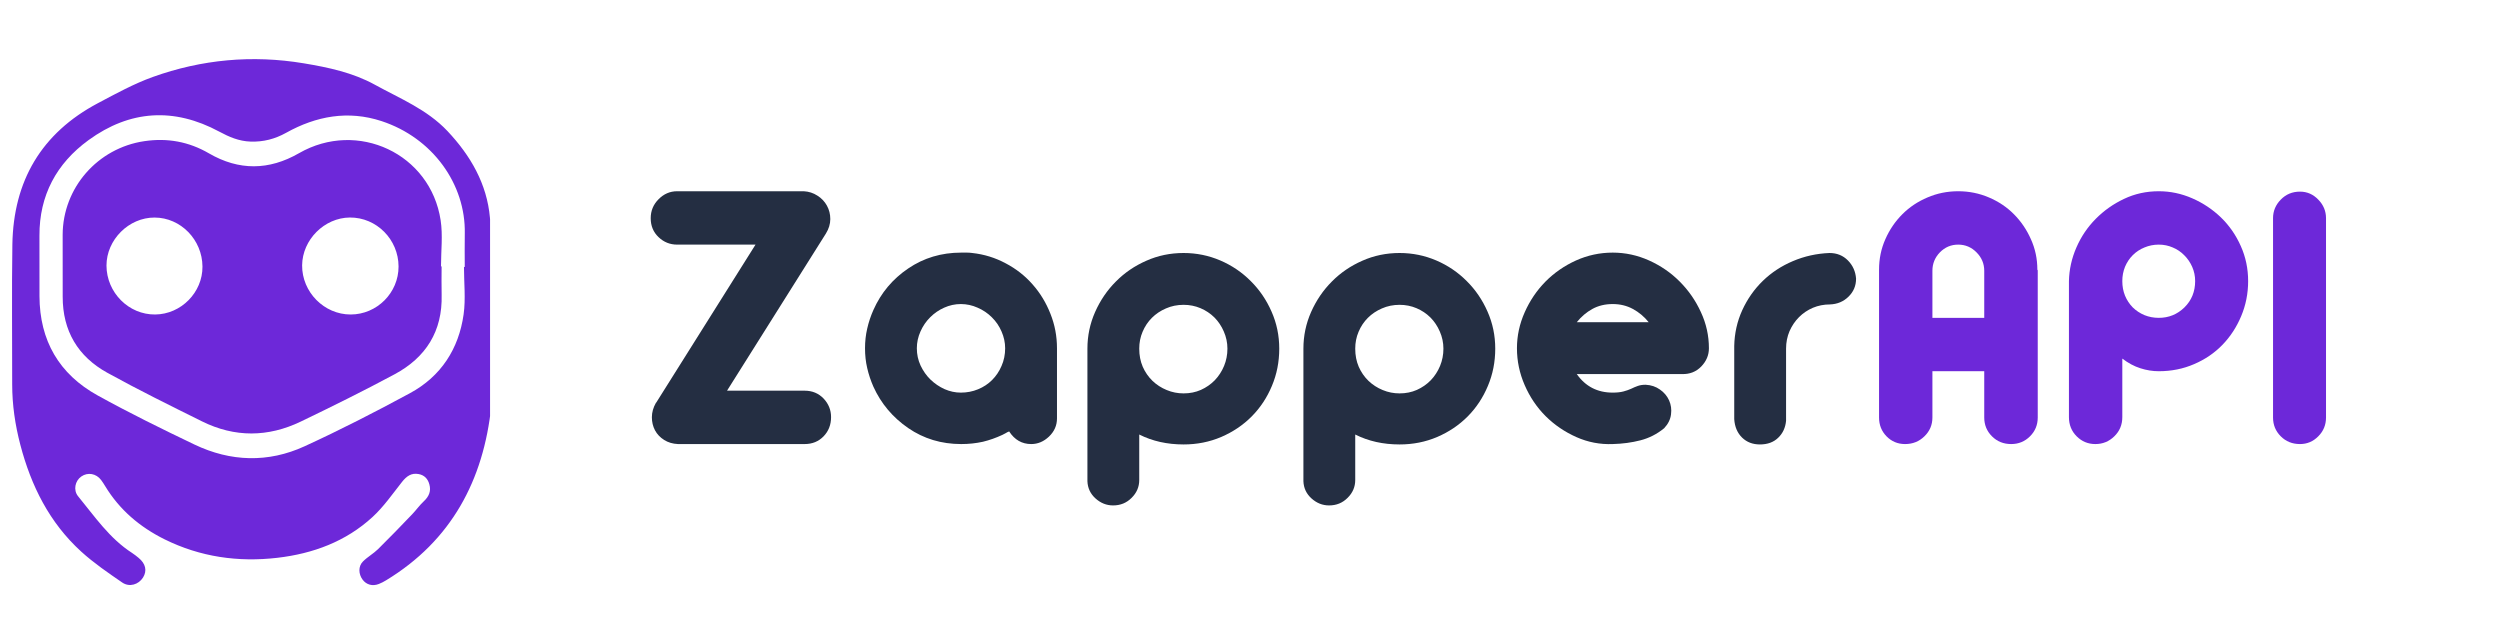
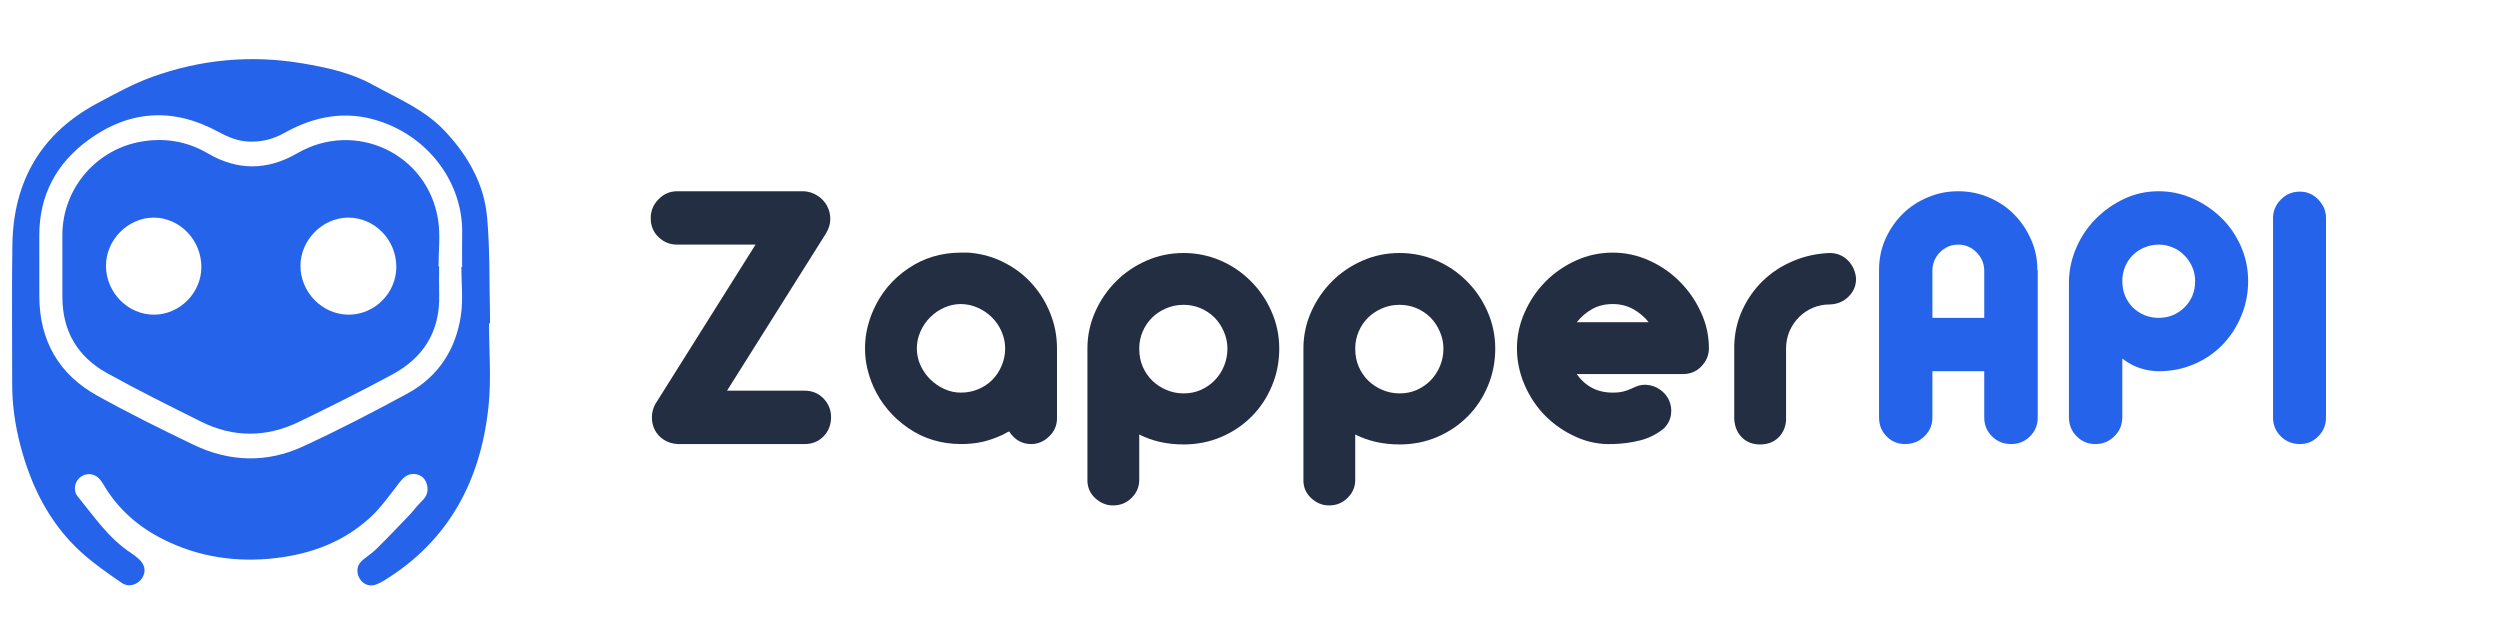
<svg xmlns="http://www.w3.org/2000/svg" width="404" zoomAndPan="magnify" viewBox="0 0 303 77.25" height="103" preserveAspectRatio="xMidYMid meet" version="1.0">
  <defs>
    <g />
-     <clipPath id="2c341e3c38">
+     <clipPath id="2e20b02619">
      <path d="M 1.457 7.117 L 59.395 7.117 L 59.395 70.996 L 1.457 70.996 Z M 1.457 7.117 " clip-rule="nonzero" />
    </clipPath>
  </defs>
-   <g clip-path="url(#2c341e3c38)">
-     <path fill="#6d28d9" d="M 56.234 32.352 L 56.328 32.352 C 56.328 31.008 56.305 29.664 56.332 28.32 C 56.457 22.332 52.441 16.711 46.238 14.676 C 42.195 13.352 38.332 14.059 34.68 16.094 C 33.324 16.848 31.922 17.215 30.359 17.16 C 28.961 17.113 27.77 16.598 26.574 15.953 C 21.086 13 15.746 13.336 10.734 16.98 C 6.852 19.805 4.758 23.676 4.781 28.57 C 4.793 31.012 4.777 33.453 4.785 35.895 C 4.801 41.273 7.164 45.348 11.84 47.93 C 15.672 50.047 19.609 51.984 23.562 53.875 C 27.953 55.973 32.5 56.117 36.922 54.086 C 41.25 52.102 45.496 49.922 49.684 47.656 C 53.441 45.625 55.598 42.297 56.191 38.098 C 56.453 36.219 56.234 34.27 56.234 32.352 M 59.605 39.184 C 59.605 42.527 59.898 45.902 59.547 49.211 C 58.602 58.184 54.727 65.516 46.797 70.332 C 46.52 70.504 46.223 70.656 45.918 70.777 C 45.145 71.082 44.402 70.871 43.941 70.246 C 43.445 69.57 43.406 68.641 43.988 68.055 C 44.543 67.496 45.262 67.102 45.824 66.551 C 47.227 65.172 48.59 63.754 49.949 62.336 C 50.441 61.824 50.852 61.23 51.371 60.75 C 51.996 60.168 52.27 59.52 52.035 58.691 C 51.852 58.035 51.441 57.59 50.746 57.457 C 49.848 57.285 49.266 57.727 48.727 58.406 C 47.578 59.859 46.504 61.418 45.148 62.664 C 41.914 65.637 37.934 67.102 33.625 67.605 C 28.875 68.16 24.273 67.508 19.941 65.363 C 16.953 63.879 14.496 61.801 12.75 58.926 C 12.594 58.668 12.434 58.414 12.25 58.172 C 11.656 57.383 10.637 57.207 9.855 57.75 C 9.098 58.273 8.852 59.406 9.469 60.152 C 11.48 62.598 13.273 65.262 16.012 67.02 C 16.285 67.195 16.543 67.406 16.797 67.613 C 17.656 68.316 17.848 69.176 17.336 69.996 C 16.805 70.844 15.695 71.203 14.82 70.605 C 13.109 69.43 11.375 68.246 9.844 66.855 C 5.996 63.352 3.762 58.875 2.461 53.895 C 1.832 51.496 1.477 49.062 1.477 46.578 C 1.484 40.93 1.414 35.277 1.5 29.629 C 1.625 21.934 5.016 16.133 11.875 12.5 C 14.043 11.352 16.219 10.156 18.52 9.328 C 24.449 7.203 30.562 6.633 36.809 7.672 C 39.793 8.168 42.77 8.801 45.422 10.262 C 48.465 11.941 51.742 13.25 54.227 15.879 C 57.047 18.871 59.016 22.293 59.379 26.371 C 59.727 30.293 59.629 34.254 59.727 38.195 C 59.734 38.523 59.727 38.855 59.727 39.184 Z M 59.605 39.184 " fill-opacity="1" fill-rule="nonzero" />
+   <g clip-path="url(#2e20b02619)">
+     <path fill="#2563eb" d="M 55.918 32.363 L 56.012 32.363 C 56.012 31.02 55.988 29.676 56.016 28.332 C 56.141 22.34 52.148 16.715 45.98 14.68 C 41.961 13.355 38.121 14.062 34.488 16.098 C 33.141 16.852 31.746 17.219 30.195 17.164 C 28.805 17.117 27.617 16.602 26.426 15.957 C 20.973 13.004 15.664 13.34 10.68 16.988 C 6.82 19.812 4.742 23.684 4.762 28.582 C 4.773 31.023 4.758 33.469 4.766 35.91 C 4.781 41.289 7.133 45.371 11.781 47.953 C 15.59 50.07 19.508 52.008 23.438 53.898 C 27.801 55.996 32.32 56.141 36.719 54.113 C 41.02 52.129 45.242 49.945 49.406 47.68 C 53.141 45.645 55.285 42.316 55.875 38.117 C 56.137 36.234 55.918 34.285 55.918 32.363 M 59.27 39.199 C 59.27 42.547 59.559 45.926 59.211 49.234 C 58.273 58.211 54.418 65.547 46.535 70.367 C 46.258 70.539 45.965 70.691 45.664 70.812 C 44.891 71.113 44.156 70.906 43.695 70.281 C 43.199 69.605 43.164 68.676 43.746 68.086 C 44.297 67.527 45.012 67.137 45.57 66.582 C 46.965 65.207 48.316 63.785 49.672 62.367 C 50.16 61.855 50.566 61.258 51.082 60.777 C 51.703 60.199 51.977 59.547 51.742 58.719 C 51.559 58.066 51.152 57.621 50.461 57.484 C 49.566 57.312 48.988 57.754 48.453 58.434 C 47.309 59.891 46.242 61.449 44.895 62.695 C 41.68 65.668 37.723 67.137 33.441 67.637 C 28.715 68.195 24.141 67.539 19.836 65.395 C 16.867 63.91 14.418 61.832 12.684 58.953 C 12.531 58.695 12.371 58.441 12.188 58.199 C 11.598 57.41 10.582 57.234 9.805 57.777 C 9.055 58.301 8.809 59.434 9.422 60.18 C 11.422 62.625 13.203 65.293 15.926 67.051 C 16.203 67.227 16.457 67.438 16.707 67.648 C 17.562 68.352 17.754 69.207 17.242 70.031 C 16.719 70.879 15.609 71.238 14.742 70.637 C 13.043 69.461 11.316 68.281 9.797 66.887 C 5.969 63.383 3.75 58.902 2.453 53.918 C 1.832 51.52 1.477 49.086 1.477 46.602 C 1.484 40.949 1.414 35.293 1.5 29.641 C 1.621 21.941 4.996 16.137 11.816 12.504 C 13.969 11.355 16.133 10.156 18.418 9.332 C 24.316 7.203 30.395 6.629 36.605 7.672 C 39.57 8.172 42.531 8.805 45.168 10.266 C 48.191 11.945 51.453 13.254 53.922 15.887 C 56.723 18.879 58.684 22.301 59.043 26.383 C 59.391 30.305 59.293 34.266 59.391 38.211 C 59.398 38.543 59.391 38.871 59.391 39.199 Z M 59.27 39.199 " fill-opacity="1" fill-rule="nonzero" />
  </g>
-   <path fill="#6d28d9" d="M 24.539 32.309 C 24.52 29.059 21.902 26.375 18.738 26.367 C 15.609 26.355 12.902 29.062 12.906 32.191 C 12.918 35.457 15.598 38.152 18.812 38.117 C 21.949 38.086 24.562 35.438 24.539 32.309 M 48.305 32.301 C 48.297 29.02 45.633 26.34 42.406 26.363 C 39.309 26.387 36.645 29.059 36.617 32.16 C 36.594 35.395 39.285 38.121 42.496 38.117 C 45.688 38.117 48.312 35.484 48.305 32.301 M 53.523 32.285 C 53.523 33.438 53.496 34.59 53.527 35.738 C 53.641 40.141 51.617 43.328 47.832 45.359 C 44.09 47.367 40.281 49.254 36.457 51.094 C 32.488 53.004 28.453 53.039 24.484 51.07 C 20.633 49.16 16.77 47.258 13.008 45.18 C 9.441 43.211 7.59 40.098 7.598 35.957 C 7.602 33.461 7.59 30.965 7.594 28.473 C 7.605 22.77 11.824 17.949 17.492 17.109 C 20.285 16.695 22.883 17.168 25.324 18.586 C 28.961 20.699 32.598 20.66 36.234 18.57 C 43.336 14.484 52.184 18.629 53.406 26.699 C 53.684 28.52 53.449 30.422 53.449 32.285 C 53.473 32.285 53.496 32.285 53.523 32.285 " fill-opacity="1" fill-rule="nonzero" />
+   <path fill="#2563eb" d="M 24.406 32.324 C 24.387 29.07 21.785 26.387 18.637 26.375 C 15.527 26.367 12.836 29.074 12.844 32.207 C 12.852 35.473 15.516 38.168 18.711 38.137 C 21.832 38.102 24.426 35.453 24.406 32.324 M 48.035 32.316 C 48.023 29.035 45.375 26.348 42.168 26.375 C 39.09 26.398 36.441 29.07 36.414 32.176 C 36.391 35.41 39.066 38.141 42.262 38.137 C 45.43 38.133 48.043 35.5 48.035 32.316 M 53.223 32.297 C 53.223 33.449 53.195 34.602 53.227 35.754 C 53.34 40.16 51.328 43.348 47.562 45.379 C 43.844 47.387 40.059 49.277 36.254 51.117 C 32.309 53.031 28.297 53.066 24.352 51.094 C 20.523 49.184 16.68 47.281 12.941 45.203 C 9.395 43.23 7.555 40.113 7.562 35.973 C 7.566 33.477 7.555 30.98 7.559 28.484 C 7.57 22.777 11.766 17.957 17.398 17.117 C 20.176 16.699 22.762 17.172 25.188 18.59 C 28.801 20.707 32.418 20.668 36.031 18.574 C 43.094 14.488 51.891 18.633 53.109 26.711 C 53.383 28.531 53.148 30.434 53.148 32.297 C 53.172 32.297 53.195 32.297 53.223 32.297 " fill-opacity="1" fill-rule="nonzero" />
  <g fill="#242e42" fill-opacity="1">
    <g transform="translate(76.99139, 53.81978)">
      <g>
        <path d="M 20.531 -6.469 C 21.457 -6.469 22.223 -6.148 22.828 -5.516 C 23.43 -4.879 23.734 -4.129 23.734 -3.266 C 23.734 -2.336 23.43 -1.562 22.828 -0.938 C 22.223 -0.312 21.457 0 20.531 0 L 5.172 0 C 4.535 -0.031 3.977 -0.195 3.5 -0.5 C 3.02 -0.801 2.648 -1.191 2.391 -1.672 C 2.141 -2.148 2.016 -2.676 2.016 -3.25 C 2.016 -3.832 2.176 -4.41 2.5 -4.984 L 2.547 -5.031 L 14.578 -24.172 L 5.078 -24.172 C 4.211 -24.172 3.461 -24.473 2.828 -25.078 C 2.191 -25.68 1.875 -26.445 1.875 -27.375 C 1.875 -28.27 2.191 -29.035 2.828 -29.672 C 3.461 -30.316 4.211 -30.641 5.078 -30.641 L 20.422 -30.641 C 21.035 -30.609 21.586 -30.43 22.078 -30.109 C 22.578 -29.797 22.961 -29.391 23.234 -28.891 C 23.504 -28.398 23.641 -27.859 23.641 -27.266 C 23.641 -26.672 23.461 -26.086 23.109 -25.516 L 11.125 -6.469 Z M 20.531 -6.469 " />
      </g>
    </g>
  </g>
  <g fill="#242e42" fill-opacity="1">
    <g transform="translate(103.8407, 53.81978)">
      <g>
        <path d="M 14 -23.156 C 15.438 -23 16.785 -22.582 18.047 -21.906 C 19.316 -21.238 20.406 -20.383 21.312 -19.344 C 22.227 -18.312 22.945 -17.129 23.469 -15.797 C 24 -14.473 24.266 -13.078 24.266 -11.609 L 24.266 -3.109 C 24.266 -2.254 23.941 -1.52 23.297 -0.906 C 22.66 -0.301 21.941 0 21.141 0 C 20.023 0 19.133 -0.508 18.469 -1.531 C 18.301 -1.469 18.156 -1.395 18.031 -1.312 C 17.906 -1.238 17.773 -1.172 17.641 -1.109 C 16.879 -0.754 16.098 -0.477 15.297 -0.281 C 14.461 -0.094 13.582 0 12.656 0 C 10.258 0 8.117 -0.645 6.234 -1.938 C 4.348 -3.238 2.941 -4.91 2.016 -6.953 C 1.691 -7.691 1.441 -8.441 1.266 -9.203 C 1.086 -9.973 1 -10.773 1 -11.609 C 1 -12.43 1.086 -13.227 1.266 -14 C 1.441 -14.77 1.691 -15.52 2.016 -16.25 C 2.941 -18.332 4.348 -20.008 6.234 -21.281 C 8.117 -22.562 10.258 -23.203 12.656 -23.203 C 12.914 -23.203 13.148 -23.203 13.359 -23.203 C 13.566 -23.203 13.781 -23.188 14 -23.156 Z M 12.609 -6.234 C 13.348 -6.234 14.047 -6.367 14.703 -6.641 C 15.359 -6.91 15.926 -7.285 16.406 -7.766 C 16.883 -8.242 17.266 -8.812 17.547 -9.469 C 17.836 -10.125 17.984 -10.836 17.984 -11.609 C 17.984 -12.305 17.836 -12.984 17.547 -13.641 C 17.266 -14.297 16.875 -14.867 16.375 -15.359 C 15.875 -15.859 15.297 -16.25 14.641 -16.531 C 13.992 -16.82 13.316 -16.969 12.609 -16.969 C 11.91 -16.969 11.238 -16.82 10.594 -16.531 C 9.957 -16.25 9.391 -15.859 8.891 -15.359 C 8.398 -14.867 8.008 -14.297 7.719 -13.641 C 7.426 -12.984 7.281 -12.305 7.281 -11.609 C 7.281 -10.867 7.43 -10.172 7.734 -9.516 C 8.047 -8.859 8.445 -8.289 8.938 -7.812 C 9.438 -7.332 10.004 -6.945 10.641 -6.656 C 11.285 -6.375 11.941 -6.234 12.609 -6.234 Z M 12.609 -6.234 " />
      </g>
    </g>
  </g>
  <g fill="#242e42" fill-opacity="1">
    <g transform="translate(130.4982, 53.81978)">
      <g>
        <path d="M 12.953 -23.156 C 14.516 -23.156 16 -22.852 17.406 -22.25 C 18.812 -21.645 20.039 -20.812 21.094 -19.75 C 22.156 -18.695 22.992 -17.469 23.609 -16.062 C 24.234 -14.656 24.547 -13.156 24.547 -11.562 C 24.547 -9.957 24.25 -8.453 23.656 -7.047 C 23.07 -5.641 22.258 -4.41 21.219 -3.359 C 20.176 -2.305 18.941 -1.473 17.516 -0.859 C 16.098 -0.254 14.578 0.047 12.953 0.047 C 10.961 0.047 9.172 -0.352 7.578 -1.156 L 7.578 4.359 C 7.578 5.191 7.27 5.91 6.656 6.516 C 6.051 7.129 5.301 7.438 4.406 7.438 C 3.613 7.438 2.906 7.156 2.281 6.594 C 1.656 6.031 1.328 5.332 1.297 4.5 L 1.297 -11.562 C 1.297 -13.125 1.609 -14.609 2.234 -16.016 C 2.859 -17.422 3.695 -18.648 4.75 -19.703 C 5.801 -20.766 7.031 -21.602 8.438 -22.219 C 9.844 -22.844 11.348 -23.156 12.953 -23.156 Z M 7.578 -11.562 C 7.578 -10.758 7.719 -10.031 8 -9.375 C 8.289 -8.719 8.68 -8.148 9.172 -7.672 C 9.672 -7.191 10.25 -6.816 10.906 -6.547 C 11.562 -6.273 12.242 -6.141 12.953 -6.141 C 13.711 -6.141 14.41 -6.281 15.047 -6.562 C 15.691 -6.852 16.254 -7.242 16.734 -7.734 C 17.211 -8.234 17.586 -8.812 17.859 -9.469 C 18.129 -10.125 18.266 -10.82 18.266 -11.562 C 18.266 -12.289 18.117 -12.984 17.828 -13.641 C 17.547 -14.297 17.164 -14.863 16.688 -15.344 C 16.207 -15.82 15.645 -16.195 15 -16.469 C 14.363 -16.738 13.68 -16.875 12.953 -16.875 C 12.18 -16.875 11.469 -16.727 10.812 -16.438 C 10.156 -16.156 9.586 -15.773 9.109 -15.297 C 8.629 -14.816 8.254 -14.254 7.984 -13.609 C 7.711 -12.973 7.578 -12.289 7.578 -11.562 Z M 7.578 -11.562 " />
      </g>
    </g>
  </g>
  <g fill="#242e42" fill-opacity="1">
    <g transform="translate(156.6763, 53.81978)">
      <g>
        <path d="M 12.953 -23.156 C 14.516 -23.156 16 -22.852 17.406 -22.25 C 18.812 -21.645 20.039 -20.812 21.094 -19.75 C 22.156 -18.695 22.992 -17.469 23.609 -16.062 C 24.234 -14.656 24.547 -13.156 24.547 -11.562 C 24.547 -9.957 24.25 -8.453 23.656 -7.047 C 23.07 -5.641 22.258 -4.41 21.219 -3.359 C 20.176 -2.305 18.941 -1.473 17.516 -0.859 C 16.098 -0.254 14.578 0.047 12.953 0.047 C 10.961 0.047 9.172 -0.352 7.578 -1.156 L 7.578 4.359 C 7.578 5.191 7.27 5.91 6.656 6.516 C 6.051 7.129 5.301 7.438 4.406 7.438 C 3.613 7.438 2.906 7.156 2.281 6.594 C 1.656 6.031 1.328 5.332 1.297 4.5 L 1.297 -11.562 C 1.297 -13.125 1.609 -14.609 2.234 -16.016 C 2.859 -17.422 3.695 -18.648 4.75 -19.703 C 5.801 -20.766 7.031 -21.602 8.438 -22.219 C 9.844 -22.844 11.348 -23.156 12.953 -23.156 Z M 7.578 -11.562 C 7.578 -10.758 7.719 -10.031 8 -9.375 C 8.289 -8.719 8.68 -8.148 9.172 -7.672 C 9.672 -7.191 10.25 -6.816 10.906 -6.547 C 11.562 -6.273 12.242 -6.141 12.953 -6.141 C 13.711 -6.141 14.41 -6.281 15.047 -6.562 C 15.691 -6.852 16.254 -7.242 16.734 -7.734 C 17.211 -8.234 17.586 -8.812 17.859 -9.469 C 18.129 -10.125 18.266 -10.82 18.266 -11.562 C 18.266 -12.289 18.117 -12.984 17.828 -13.641 C 17.547 -14.297 17.164 -14.863 16.688 -15.344 C 16.207 -15.82 15.645 -16.195 15 -16.469 C 14.363 -16.738 13.68 -16.875 12.953 -16.875 C 12.18 -16.875 11.469 -16.727 10.812 -16.438 C 10.156 -16.156 9.586 -15.773 9.109 -15.297 C 8.629 -14.816 8.254 -14.254 7.984 -13.609 C 7.711 -12.973 7.578 -12.289 7.578 -11.562 Z M 7.578 -11.562 " />
      </g>
    </g>
  </g>
  <g fill="#242e42" fill-opacity="1">
    <g transform="translate(182.8544, 53.81978)">
      <g>
        <path d="M 12.609 -23.203 C 14.141 -23.203 15.609 -22.883 17.016 -22.25 C 18.43 -21.613 19.672 -20.758 20.734 -19.688 C 21.805 -18.613 22.66 -17.379 23.297 -15.984 C 23.941 -14.598 24.266 -13.141 24.266 -11.609 C 24.266 -10.773 23.953 -10.035 23.328 -9.391 C 22.703 -8.754 21.926 -8.453 21 -8.484 L 8.25 -8.484 C 9.301 -6.984 10.754 -6.234 12.609 -6.234 C 13.117 -6.234 13.551 -6.281 13.906 -6.375 C 14.258 -6.469 14.57 -6.578 14.844 -6.703 C 15.113 -6.836 15.383 -6.953 15.656 -7.047 C 15.926 -7.141 16.238 -7.188 16.594 -7.188 C 17.258 -7.156 17.836 -6.961 18.328 -6.609 C 18.828 -6.266 19.195 -5.828 19.438 -5.297 C 19.676 -4.766 19.754 -4.195 19.672 -3.594 C 19.598 -2.988 19.32 -2.43 18.844 -1.922 C 17.977 -1.211 17.02 -0.723 15.969 -0.453 C 14.914 -0.18 13.797 -0.031 12.609 0 C 11.078 0.062 9.609 -0.219 8.203 -0.844 C 6.797 -1.469 5.555 -2.312 4.484 -3.375 C 3.41 -4.445 2.562 -5.703 1.938 -7.141 C 1.312 -8.578 1 -10.066 1 -11.609 C 1 -13.109 1.312 -14.562 1.938 -15.969 C 2.562 -17.375 3.398 -18.613 4.453 -19.688 C 5.516 -20.758 6.75 -21.613 8.156 -22.25 C 9.562 -22.883 11.047 -23.203 12.609 -23.203 Z M 16.969 -14.766 C 16.426 -15.441 15.785 -15.977 15.047 -16.375 C 14.316 -16.77 13.504 -16.969 12.609 -16.969 C 11.68 -16.969 10.859 -16.77 10.141 -16.375 C 9.422 -15.977 8.789 -15.441 8.25 -14.766 Z M 16.969 -14.766 " />
      </g>
    </g>
  </g>
  <g fill="#242e42" fill-opacity="1">
    <g transform="translate(209.0804, 53.81978)">
      <g>
        <path d="M 4.219 0.047 C 3.352 0.047 2.633 -0.227 2.062 -0.781 C 1.488 -1.344 1.172 -2.086 1.109 -3.016 L 1.109 -11.891 C 1.141 -13.422 1.461 -14.863 2.078 -16.219 C 2.703 -17.582 3.535 -18.77 4.578 -19.781 C 5.617 -20.789 6.832 -21.586 8.219 -22.172 C 9.613 -22.766 11.094 -23.094 12.656 -23.156 C 13.551 -23.156 14.297 -22.852 14.891 -22.25 C 15.484 -21.645 15.812 -20.91 15.875 -20.047 C 15.875 -19.18 15.566 -18.453 14.953 -17.859 C 14.348 -17.266 13.598 -16.953 12.703 -16.922 C 11.973 -16.922 11.285 -16.785 10.641 -16.516 C 10.004 -16.242 9.445 -15.867 8.969 -15.391 C 8.488 -14.91 8.102 -14.344 7.812 -13.688 C 7.531 -13.031 7.391 -12.32 7.391 -11.562 L 7.391 -2.828 C 7.316 -1.992 7 -1.305 6.438 -0.766 C 5.883 -0.223 5.145 0.047 4.219 0.047 Z M 4.219 0.047 " />
      </g>
    </g>
  </g>
-   <g fill="#6d28d9" fill-opacity="1">
+   <g fill="#2563eb" fill-opacity="1">
    <g transform="translate(226.3963, 53.81978)">
      <g>
        <path d="M 20.531 -21.141 C 20.531 -21.141 20.547 -21.109 20.578 -21.047 L 20.578 -3.219 C 20.578 -2.32 20.266 -1.562 19.641 -0.938 C 19.016 -0.312 18.254 0 17.359 0 C 16.43 0 15.656 -0.312 15.031 -0.938 C 14.406 -1.562 14.094 -2.32 14.094 -3.219 L 14.094 -8.828 L 7.812 -8.828 L 7.812 -3.219 C 7.812 -2.32 7.488 -1.562 6.844 -0.938 C 6.207 -0.312 5.426 0 4.5 0 C 3.613 0 2.863 -0.312 2.25 -0.938 C 1.645 -1.562 1.344 -2.32 1.344 -3.219 L 1.344 -21.141 C 1.344 -22.453 1.598 -23.68 2.109 -24.828 C 2.617 -25.984 3.305 -26.992 4.172 -27.859 C 5.035 -28.723 6.051 -29.398 7.219 -29.891 C 8.383 -30.391 9.625 -30.641 10.938 -30.641 C 12.25 -30.641 13.488 -30.391 14.656 -29.891 C 15.82 -29.398 16.832 -28.723 17.688 -27.859 C 18.551 -26.992 19.238 -25.984 19.75 -24.828 C 20.27 -23.68 20.531 -22.453 20.531 -21.141 Z M 14.094 -21 C 14.094 -21.863 13.781 -22.609 13.156 -23.234 C 12.539 -23.859 11.801 -24.172 10.938 -24.172 C 10.07 -24.172 9.332 -23.859 8.719 -23.234 C 8.113 -22.609 7.812 -21.863 7.812 -21 L 7.812 -15.297 L 14.094 -15.297 Z M 14.094 -21 " />
      </g>
    </g>
  </g>
-   <g fill="#6d28d9" fill-opacity="1">
+   <g fill="#2563eb" fill-opacity="1">
    <g transform="translate(249.458, 53.81978)">
      <g>
        <path d="M 12.188 -30.641 C 13.594 -30.641 14.945 -30.352 16.25 -29.781 C 17.562 -29.207 18.723 -28.43 19.734 -27.453 C 20.742 -26.473 21.539 -25.32 22.125 -24 C 22.719 -22.676 23.016 -21.258 23.016 -19.75 C 23.016 -18.25 22.734 -16.832 22.172 -15.5 C 21.617 -14.176 20.863 -13.02 19.906 -12.031 C 18.945 -11.039 17.801 -10.258 16.469 -9.688 C 15.145 -9.113 13.719 -8.828 12.188 -8.828 C 11.445 -8.828 10.703 -8.945 9.953 -9.188 C 9.203 -9.426 8.473 -9.816 7.766 -10.359 L 7.766 -3.266 C 7.766 -2.336 7.441 -1.562 6.797 -0.938 C 6.16 -0.312 5.395 0 4.5 0 C 3.613 0 2.859 -0.312 2.234 -0.938 C 1.609 -1.562 1.297 -2.336 1.297 -3.266 L 1.297 -19.75 C 1.328 -21.156 1.629 -22.516 2.203 -23.828 C 2.773 -25.141 3.555 -26.297 4.547 -27.297 C 5.547 -28.305 6.691 -29.113 7.984 -29.719 C 9.273 -30.332 10.676 -30.641 12.188 -30.641 Z M 12.188 -15.297 C 13.395 -15.297 14.43 -15.719 15.297 -16.562 C 16.16 -17.414 16.594 -18.477 16.594 -19.75 C 16.594 -20.363 16.473 -20.941 16.234 -21.484 C 15.992 -22.023 15.672 -22.492 15.266 -22.891 C 14.867 -23.297 14.406 -23.609 13.875 -23.828 C 13.352 -24.055 12.789 -24.172 12.188 -24.172 C 11.57 -24.172 10.992 -24.055 10.453 -23.828 C 9.91 -23.609 9.438 -23.297 9.031 -22.891 C 8.633 -22.492 8.32 -22.023 8.094 -21.484 C 7.875 -20.941 7.766 -20.363 7.766 -19.75 C 7.766 -19.113 7.875 -18.523 8.094 -17.984 C 8.32 -17.441 8.633 -16.969 9.031 -16.562 C 9.438 -16.164 9.91 -15.852 10.453 -15.625 C 10.992 -15.406 11.57 -15.297 12.188 -15.297 Z M 12.188 -15.297 " />
      </g>
    </g>
  </g>
-   <g fill="#6d28d9" fill-opacity="1">
+   <g fill="#2563eb" fill-opacity="1">
    <g transform="translate(274.0539, 53.81978)">
      <g>
        <path d="M 4.703 -30.594 C 5.566 -30.594 6.305 -30.27 6.922 -29.625 C 7.547 -28.988 7.859 -28.238 7.859 -27.375 L 7.859 -3.219 C 7.859 -2.32 7.547 -1.562 6.922 -0.938 C 6.305 -0.312 5.566 0 4.703 0 C 3.773 0 3 -0.312 2.375 -0.938 C 1.75 -1.562 1.438 -2.32 1.438 -3.219 L 1.438 -27.375 C 1.438 -28.238 1.75 -28.988 2.375 -29.625 C 3 -30.27 3.773 -30.594 4.703 -30.594 Z M 4.703 -30.594 " />
      </g>
    </g>
  </g>
</svg>
